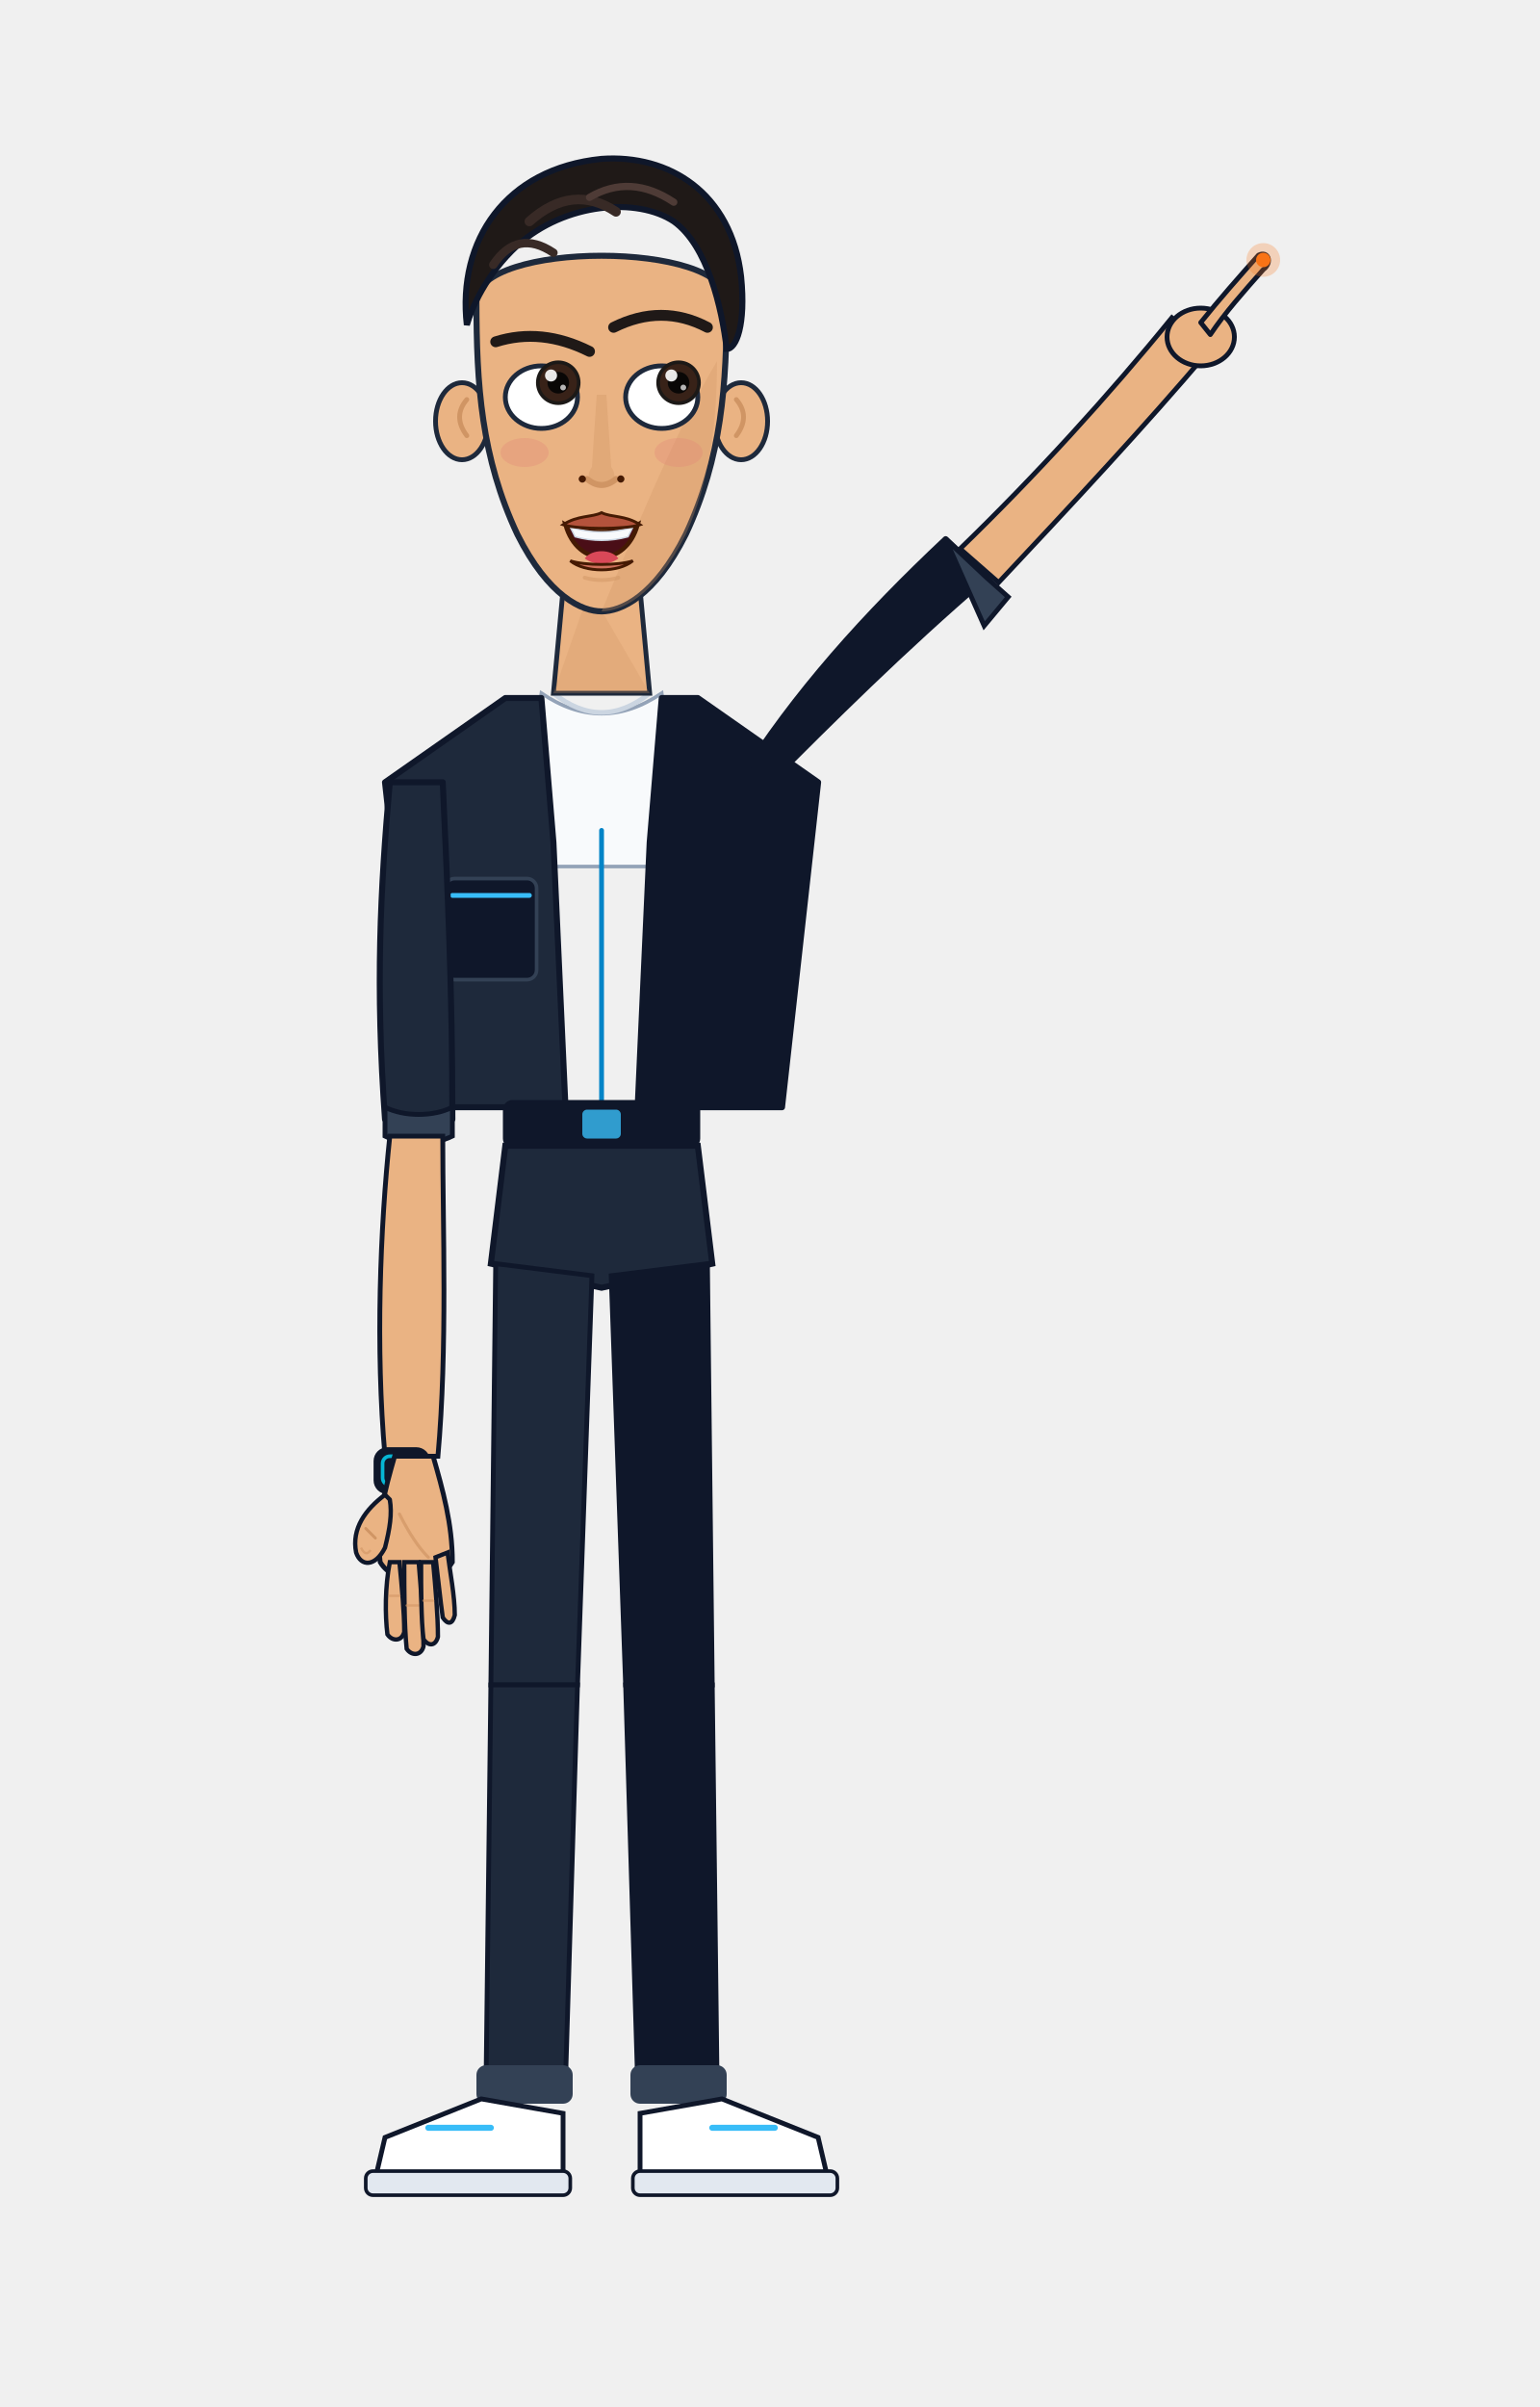
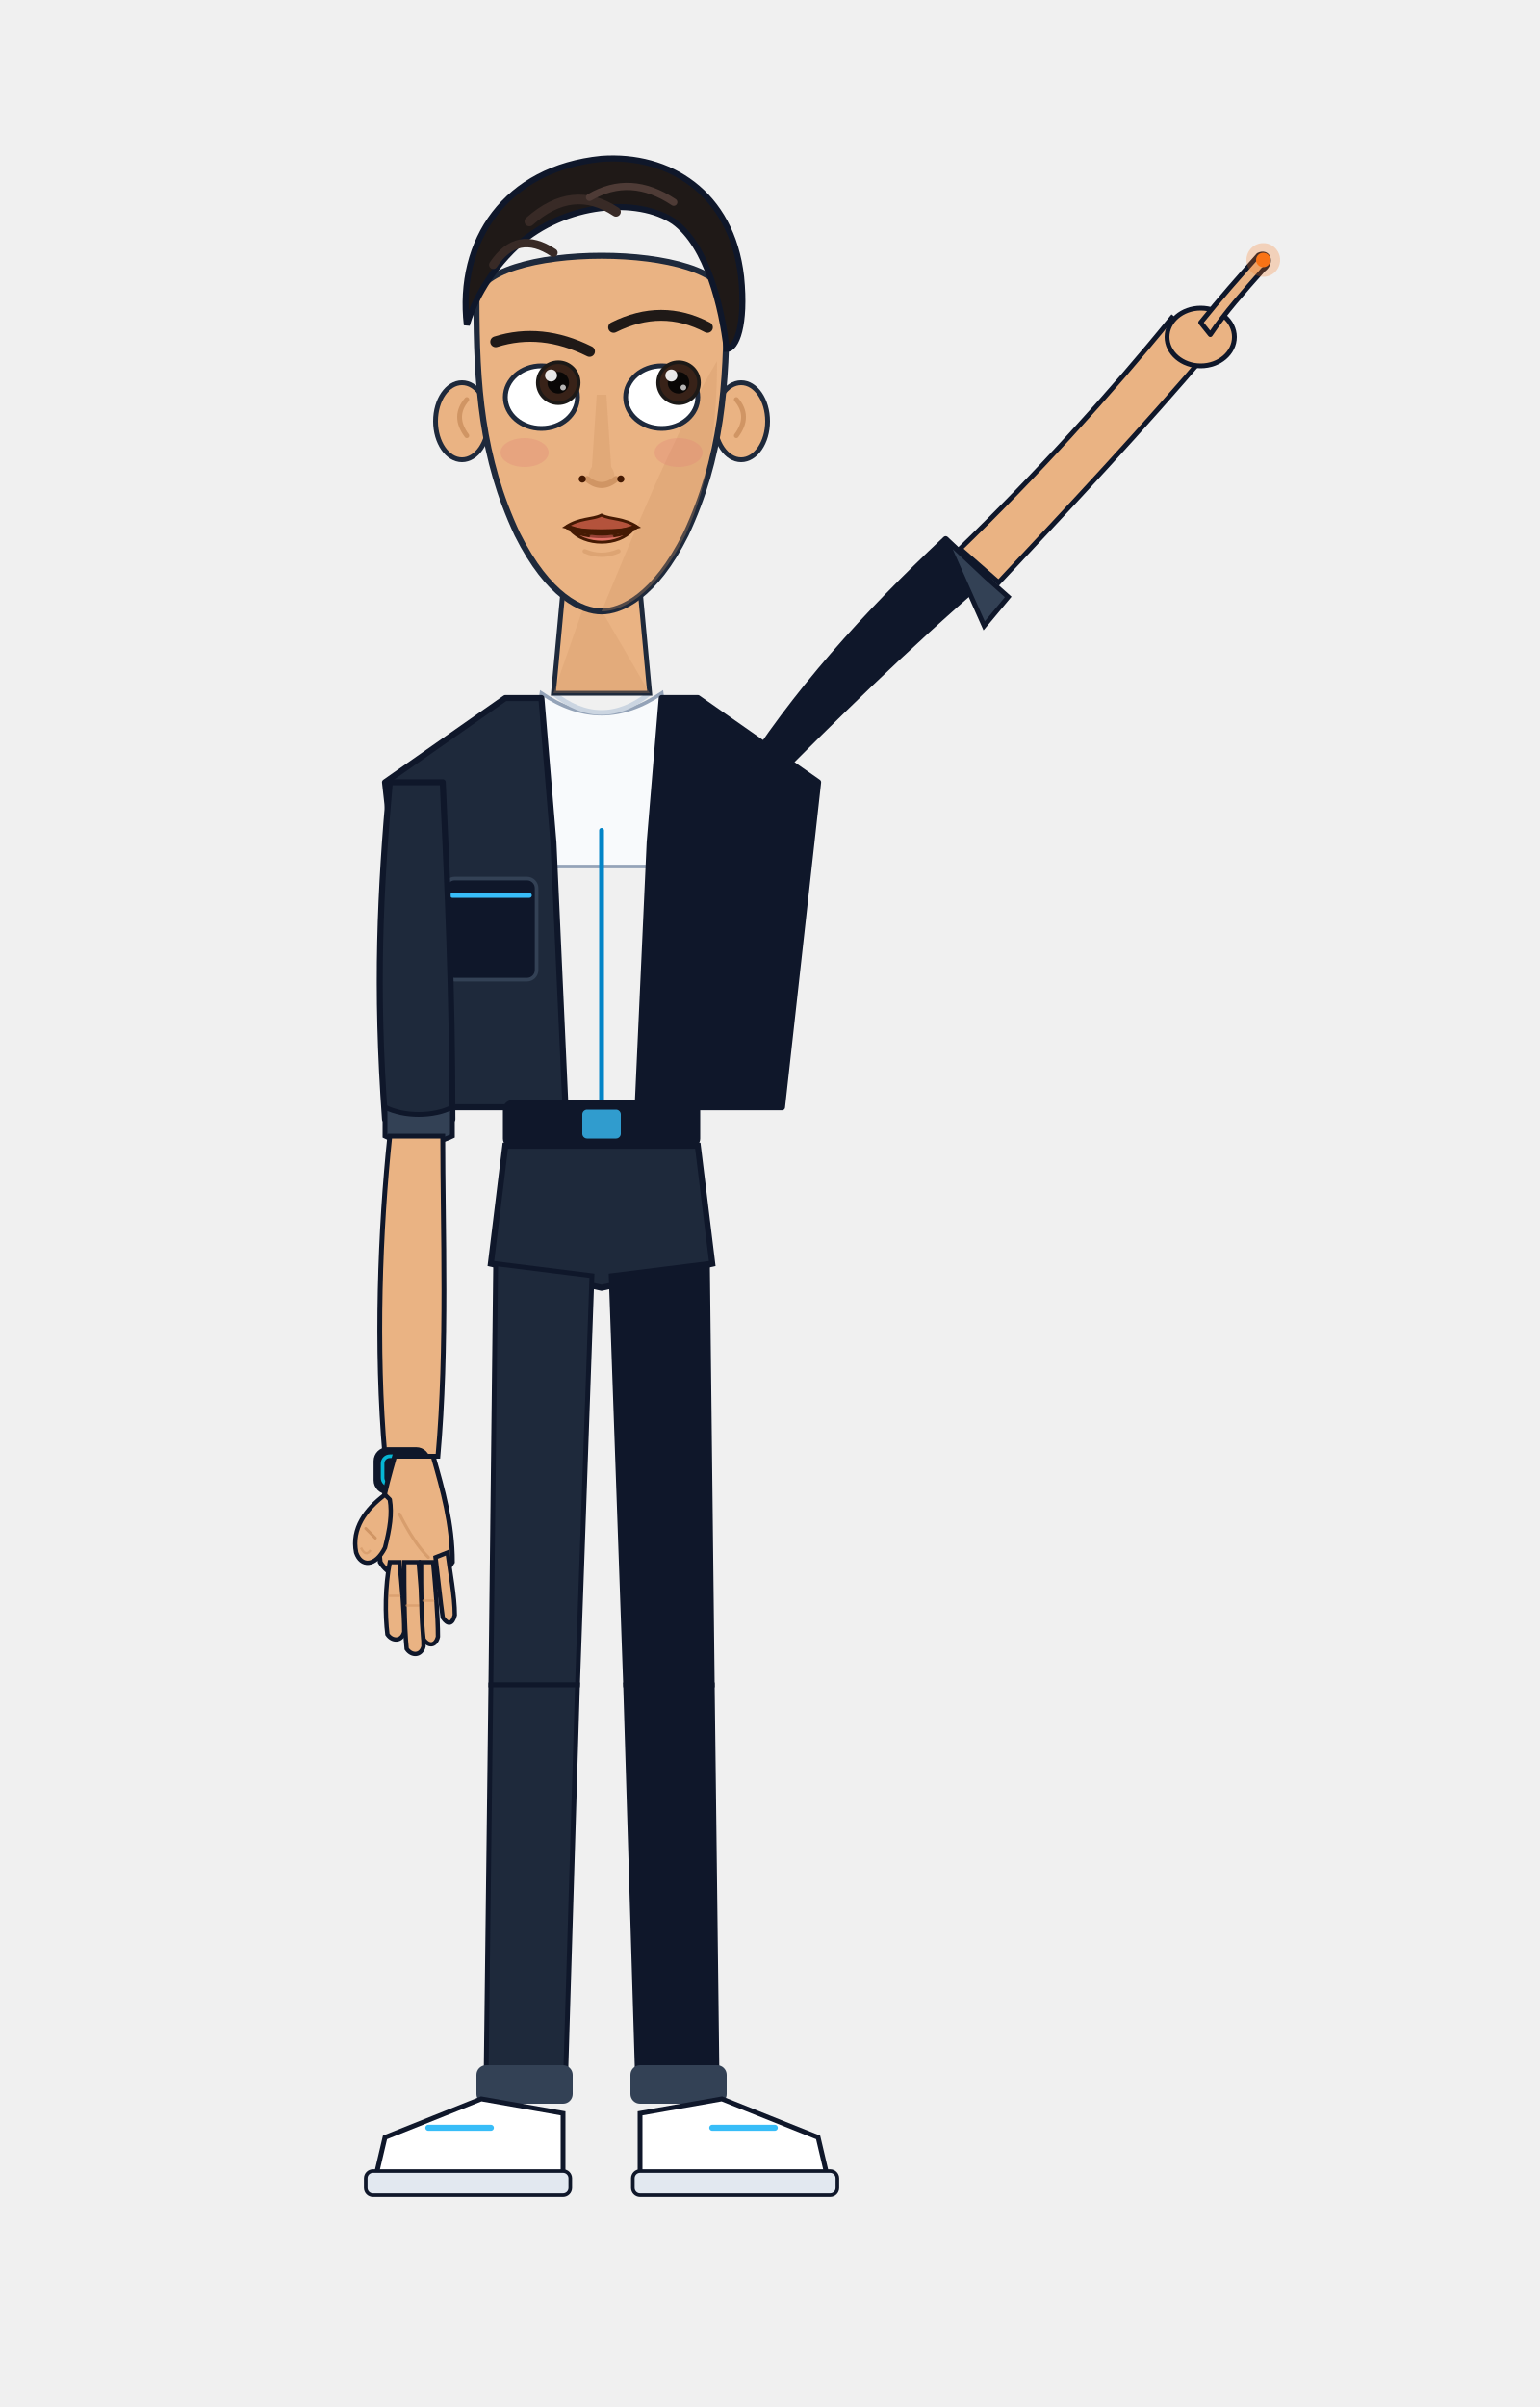
<svg xmlns="http://www.w3.org/2000/svg" viewBox="0 50 640 1000" width="640" height="1000">
  <g id="modern_character_root">
    <path d="M 210 526 L 290 526 L 296 575 L 250 585 L 204 575 Z" fill="#1e293b" stroke="#0f172a" stroke-width="2.5" />
    <path d="M 206 575 L 246 580 L 240 750 L 204 750 Z" fill="#1e293b" stroke="#0f172a" stroke-width="2" />
    <path d="M 204 750 L 240 750 L 235 915 L 202 915 Z" fill="#1e293b" stroke="#0f172a" stroke-width="2" />
    <rect x="198" y="908" width="40" height="16" rx="4" fill="#334155" />
    <path d="M 254 580 L 294 575 L 296 750 L 260 750 Z" fill="#0f172a" stroke="#0f172a" stroke-width="2" />
    <path d="M 260 750 L 296 750 L 298 915 L 265 915 Z" fill="#0f172a" stroke="#0f172a" stroke-width="2" />
    <rect x="262" y="908" width="40" height="16" rx="4" fill="#334155" />
    <path d="M 156 955 L 234 955 L 234 928 L 200 922 L 160 938 Z" fill="#ffffff" stroke="#0f172a" stroke-width="2" />
    <rect x="152" y="952" width="85" height="10" rx="3" fill="#e2e8f0" stroke="#0f172a" stroke-width="1.5" />
    <line x1="178" y1="934" x2="204" y2="934" stroke="#38bdf8" stroke-width="2.5" stroke-linecap="round" />
    <path d="M 266 955 L 344 955 L 340 938 L 300 922 L 266 928 Z" fill="#ffffff" stroke="#0f172a" stroke-width="2" />
    <rect x="263" y="952" width="85" height="10" rx="3" fill="#e2e8f0" stroke="#0f172a" stroke-width="1.5" />
    <line x1="296" y1="934" x2="322" y2="934" stroke="#38bdf8" stroke-width="2.5" stroke-linecap="round" />
    <path d="M 225 338 Q 250 355 275 338 L 285 410 L 215 410 Z" fill="#f8fafc" stroke="#94a3b8" stroke-width="1.5" />
    <path d="M 230 338 Q 250 354 270 338" stroke="#cbd5e1" stroke-width="2" fill="none" />
    <path d="M 210 340 L 160 375 L 175 510 L 235 510 L 230 400 L 225 340 Z" fill="#1e293b" stroke="#0f172a" stroke-width="2.5" stroke-linejoin="round" />
    <path d="M 290 340 L 340 375 L 325 510 L 265 510 L 270 400 L 275 340 Z" fill="#0f172a" stroke="#0f172a" stroke-width="2.5" stroke-linejoin="round" />
    <line x1="250" y1="395" x2="250" y2="510" stroke="#0284c7" stroke-width="2" stroke-linecap="round" />
    <rect x="185" y="415" width="38" height="42" rx="4" fill="#0f172a" stroke="#334155" stroke-width="1.5" />
    <line x1="188" y1="422" x2="220" y2="422" stroke="#38bdf8" stroke-width="2" stroke-linecap="round" />
    <rect x="210" y="508" width="80" height="18" rx="3" fill="#0f172a" stroke="#0f172a" stroke-width="2" />
    <rect x="242" y="511" width="16" height="12" rx="2" fill="#38bdf8" opacity="0.8" />
    <path d="M 162 375 C 158 420, 156 460, 160 515 C 168 518, 182 518, 188 515 C 188 460, 186 420, 184 375 Z" fill="#1e293b" stroke="#0f172a" stroke-width="2.5" stroke-linejoin="round" />
    <path d="M 160 510 C 168 514, 180 514, 188 510 L 188 522 C 180 526, 168 526, 160 522 Z" fill="#334155" stroke="#0f172a" stroke-width="2" />
    <path d="M 162 522 C 158 560, 156 610, 160 655 L 182 655 C 186 610, 184 560, 184 522 Z" fill="#eab383" stroke="#0f172a" stroke-width="2" />
    <rect x="156" y="652" width="22" height="18" rx="5" fill="#0f172a" stroke="#0f172a" stroke-width="1.5" />
    <rect x="159" y="655" width="16" height="12" rx="3" fill="#0f172a" stroke="#06b6d4" stroke-width="1.5" />
    <circle cx="167" cy="661" r="3" fill="#06b6d4" opacity="0.85" />
    <g id="human_hand_l" transform="translate(164, 655) scale(1, 1)">
      <path d="M 0 0 C -4 14, -8 28, -6 44 C 0 54, 18 54, 24 44 C 24 28, 20 14, 16 0 Z" fill="#eab383" stroke="#0f172a" stroke-width="2" />
      <path d="M -4 16 C -12 22, -18 30, -16 40 C -14 46, -8 46, -4 38 C -2 30, -1 24, -2 18 Z" fill="#eab383" stroke="#0f172a" stroke-width="1.8" stroke-linejoin="round" />
      <line x1="-12" y1="30" x2="-8" y2="34" stroke="#d09564" stroke-width="1.2" stroke-linecap="round" />
      <path d="M -14 38 Q -12 42 -10 39" stroke="#d09564" stroke-width="1" fill="none" opacity="0.6" />
      <path d="M -2 44 C -4 54, -4 66, -3 74 C -1 77, 3 77, 4 73 C 4 65, 3 54, 2 44 Z" fill="#eab383" stroke="#0f172a" stroke-width="1.8" />
      <line x1="-2" y1="58" x2="2" y2="58" stroke="#d09564" stroke-width="1" stroke-linecap="round" opacity="0.6" />
      <path d="M 4 44 C 4 56, 4 70, 5 80 C 7 83, 11 83, 12 79 C 12 69, 11 56, 10 44 Z" fill="#eab383" stroke="#0f172a" stroke-width="1.8" />
      <line x1="5" y1="62" x2="10" y2="62" stroke="#d09564" stroke-width="1" stroke-linecap="round" opacity="0.6" />
      <path d="M 11 44 C 11 55, 11 68, 12 76 C 14 79, 17 79, 18 75 C 18 66, 17 55, 16 44 Z" fill="#eab383" stroke="#0f172a" stroke-width="1.8" />
      <line x1="12" y1="60" x2="16" y2="60" stroke="#d09564" stroke-width="1" stroke-linecap="round" opacity="0.6" />
      <path d="M 17 42 C 18 50, 19 60, 20 67 C 22 70, 24 70, 25 66 C 25 58, 23 48, 22 40 Z" fill="#eab383" stroke="#0f172a" stroke-width="1.8" />
      <path d="M 2 24 C 6 32, 10 38, 14 42" stroke="#d09564" stroke-width="1.3" fill="none" stroke-linecap="round" opacity="0.7" />
    </g>
    <path d="M 320 375 C 345 350, 375 320, 410 290 L 393 274 C 360 305, 330 338, 307 375 Z" fill="#0f172a" stroke="#0f172a" stroke-width="2.5" stroke-linejoin="round" />
    <path d="M 410 290 L 419 298 L 409 310 L 393 274 Z" fill="#334155" stroke="#0f172a" stroke-width="2" />
    <path d="M 415 292 C 445 260, 475 228, 503 195 L 487 182 C 461 214, 430 248, 399 278 Z" fill="#eab383" stroke="#0f172a" stroke-width="2" />
    <ellipse cx="499" cy="190" rx="14" ry="12" fill="#eab383" stroke="#0f172a" stroke-width="2" />
    <path d="M 499 184 C 507 174, 515 165, 523 156 C 527 154, 529 159, 525 162 C 517 171, 509 180, 503 189 Z" fill="#eab383" stroke="#0f172a" stroke-width="2" stroke-linejoin="round" />
    <circle cx="525" cy="158" r="3" fill="#f97316" />
    <circle cx="525" cy="158" r="7" fill="#f97316" opacity="0.25" />
    <path d="M 234 295 L 230 338 L 270 338 L 266 295 Z" fill="#eab383" stroke="#1e293b" stroke-width="2" />
    <path d="M 245 295 L 230 338 L 270 338 Z" fill="#d09564" opacity="0.25" />
    <ellipse cx="192" cy="225" rx="11" ry="16" fill="#eab383" stroke="#1e293b" stroke-width="2" />
    <path d="M 194 216 Q 188 223 194 231" stroke="#d09564" stroke-width="2" fill="none" stroke-linecap="round" />
    <ellipse cx="308" cy="225" rx="11" ry="16" fill="#eab383" stroke="#1e293b" stroke-width="2" />
    <path d="M 306 216 Q 312 223 306 231" stroke="#d09564" stroke-width="2" fill="none" stroke-linecap="round" />
    <path d="M 198 175               C 198 150, 302 150, 302 175               C 302 210, 300 240, 285 272               C 272 298, 258 304, 250 304               C 242 304, 228 298, 215 272               C 200 240, 198 210, 198 175 Z" fill="#eab383" stroke="#1e293b" stroke-width="2.5" />
    <path d="M 250 304 C 258 304, 272 298, 285 272 C 295 250, 298 225, 298 200 C 280 230, 260 280, 250 304 Z" fill="#d09564" opacity="0.3" />
    <ellipse cx="218" cy="238" rx="10" ry="6" fill="#e28878" opacity="0.35" />
    <ellipse cx="282" cy="238" rx="10" ry="6" fill="#e28878" opacity="0.35" />
    <path d="M 194 185              C 190 150, 210 120, 250 116              C 278 114, 304 130, 308 165              C 310 185, 306 195, 302 195              C 300 178, 294 152, 280 142              C 265 132, 235 134, 215 152              C 202 164, 196 178, 194 185 Z" fill="#1f1917" stroke="#0f172a" stroke-width="2.5" />
    <path d="M 220 142 Q 238 126 256 138" stroke="#382a26" stroke-width="4" stroke-linecap="round" fill="none" />
    <path d="M 245 132 Q 262 122 280 134" stroke="#4e3b36" stroke-width="3" stroke-linecap="round" fill="none" />
    <path d="M 205 160 Q 215 145 230 155" stroke="#382a26" stroke-width="3.5" stroke-linecap="round" fill="none" />
    <path d="M 206 192 Q 225 186 245 196" stroke="#1f1917" stroke-width="4.5" stroke-linecap="round" fill="none" />
    <path d="M 255 186 Q 275 176 294 186" stroke="#1f1917" stroke-width="4.5" stroke-linecap="round" fill="none" />
    <ellipse cx="225" cy="215" rx="15" ry="13" fill="#ffffff" stroke="#1e293b" stroke-width="2" />
    <circle cx="232" cy="209" r="8.5" fill="#382218" stroke="#1c1917" stroke-width="1.5" />
    <circle cx="232" cy="209" r="4.5" fill="#090706" />
    <circle cx="229" cy="206" r="2.5" fill="#ffffff" opacity="0.9" />
    <circle cx="234" cy="211" r="1.2" fill="#ffffff" opacity="0.7" />
    <ellipse cx="275" cy="215" rx="15" ry="13" fill="#ffffff" stroke="#1e293b" stroke-width="2" />
    <circle cx="282" cy="209" r="8.5" fill="#382218" stroke="#1c1917" stroke-width="1.5" />
    <circle cx="282" cy="209" r="4.5" fill="#090706" />
    <circle cx="279" cy="206" r="2.5" fill="#ffffff" opacity="0.9" />
    <circle cx="284" cy="211" r="1.2" fill="#ffffff" opacity="0.7" />
    <path d="M 248 214 L 246 244 Q 242 250 250 252 Q 258 250 254 244 L 252 214" fill="#d09564" opacity="0.35" />
    <path d="M 244 249 Q 250 254 256 249" stroke="#d09564" stroke-width="2.5" stroke-linecap="round" fill="none" />
    <circle cx="242" cy="249" r="1.5" fill="#451a03" />
    <circle cx="258" cy="249" r="1.5" fill="#451a03" />
-     <path d="M 235 268 C 240 286, 260 286, 265 268 C 258 272, 242 272, 235 268 Z" fill="#4a0e17" stroke="#451a03" stroke-width="1.8" />
-     <path d="M 237 269 Q 250 273 263 269 L 261 273 Q 250 276 239 273 Z" fill="#f8fafc" stroke="#cbd5e1" stroke-width="0.6" />
-     <path d="M 243 282 C 246 278, 254 278, 257 282 C 253 285, 247 285, 243 282 Z" fill="#d94858" />
-     <path d="M 234 268 C 240 264, 246 265, 250 263 C 254 265, 260 264, 266 268 C 260 270, 240 270, 234 268 Z" fill="#b4533c" stroke="#451a03" stroke-width="1.2" />
-     <path d="M 237 283 C 243 288, 257 288, 263 283 C 257 285, 243 285, 237 283 Z" fill="#cf705c" stroke="#451a03" stroke-width="1.2" />
-     <path d="M 243 290 Q 250 292 257 290" stroke="#d09564" stroke-width="1.6" fill="none" opacity="0.5" stroke-linecap="round" />
+     <path d="M 235 269 C 241 265, 246 266, 250 264 C 254 266, 259 265, 265 269 C 258 271, 242 271, 235 269 Z" fill="#b4533c" stroke="#451a03" stroke-width="1.2" />
+     <path d="M 237 270 C 243 277, 257 277, 263 270 C 257 274, 243 274, 237 270 Z" fill="#cf705c" stroke="#451a03" stroke-width="1.2" />
+     <ellipse cx="250" cy="273" rx="5" ry="1.5" fill="#f87171" opacity="0.45" />
+     <path d="M 243 279 Q 250 282 257 279" stroke="#d09564" stroke-width="1.8" fill="none" opacity="0.5" stroke-linecap="round" />
+     <path d="M 236 269 Q 250 274 264 269" fill="none" stroke="#451a03" stroke-width="2" stroke-linecap="round" />
+     <circle cx="236" cy="269" r="0.8" fill="#451a03" />
+     <circle cx="264" cy="269" r="0.8" fill="#451a03" />
  </g>
</svg>
